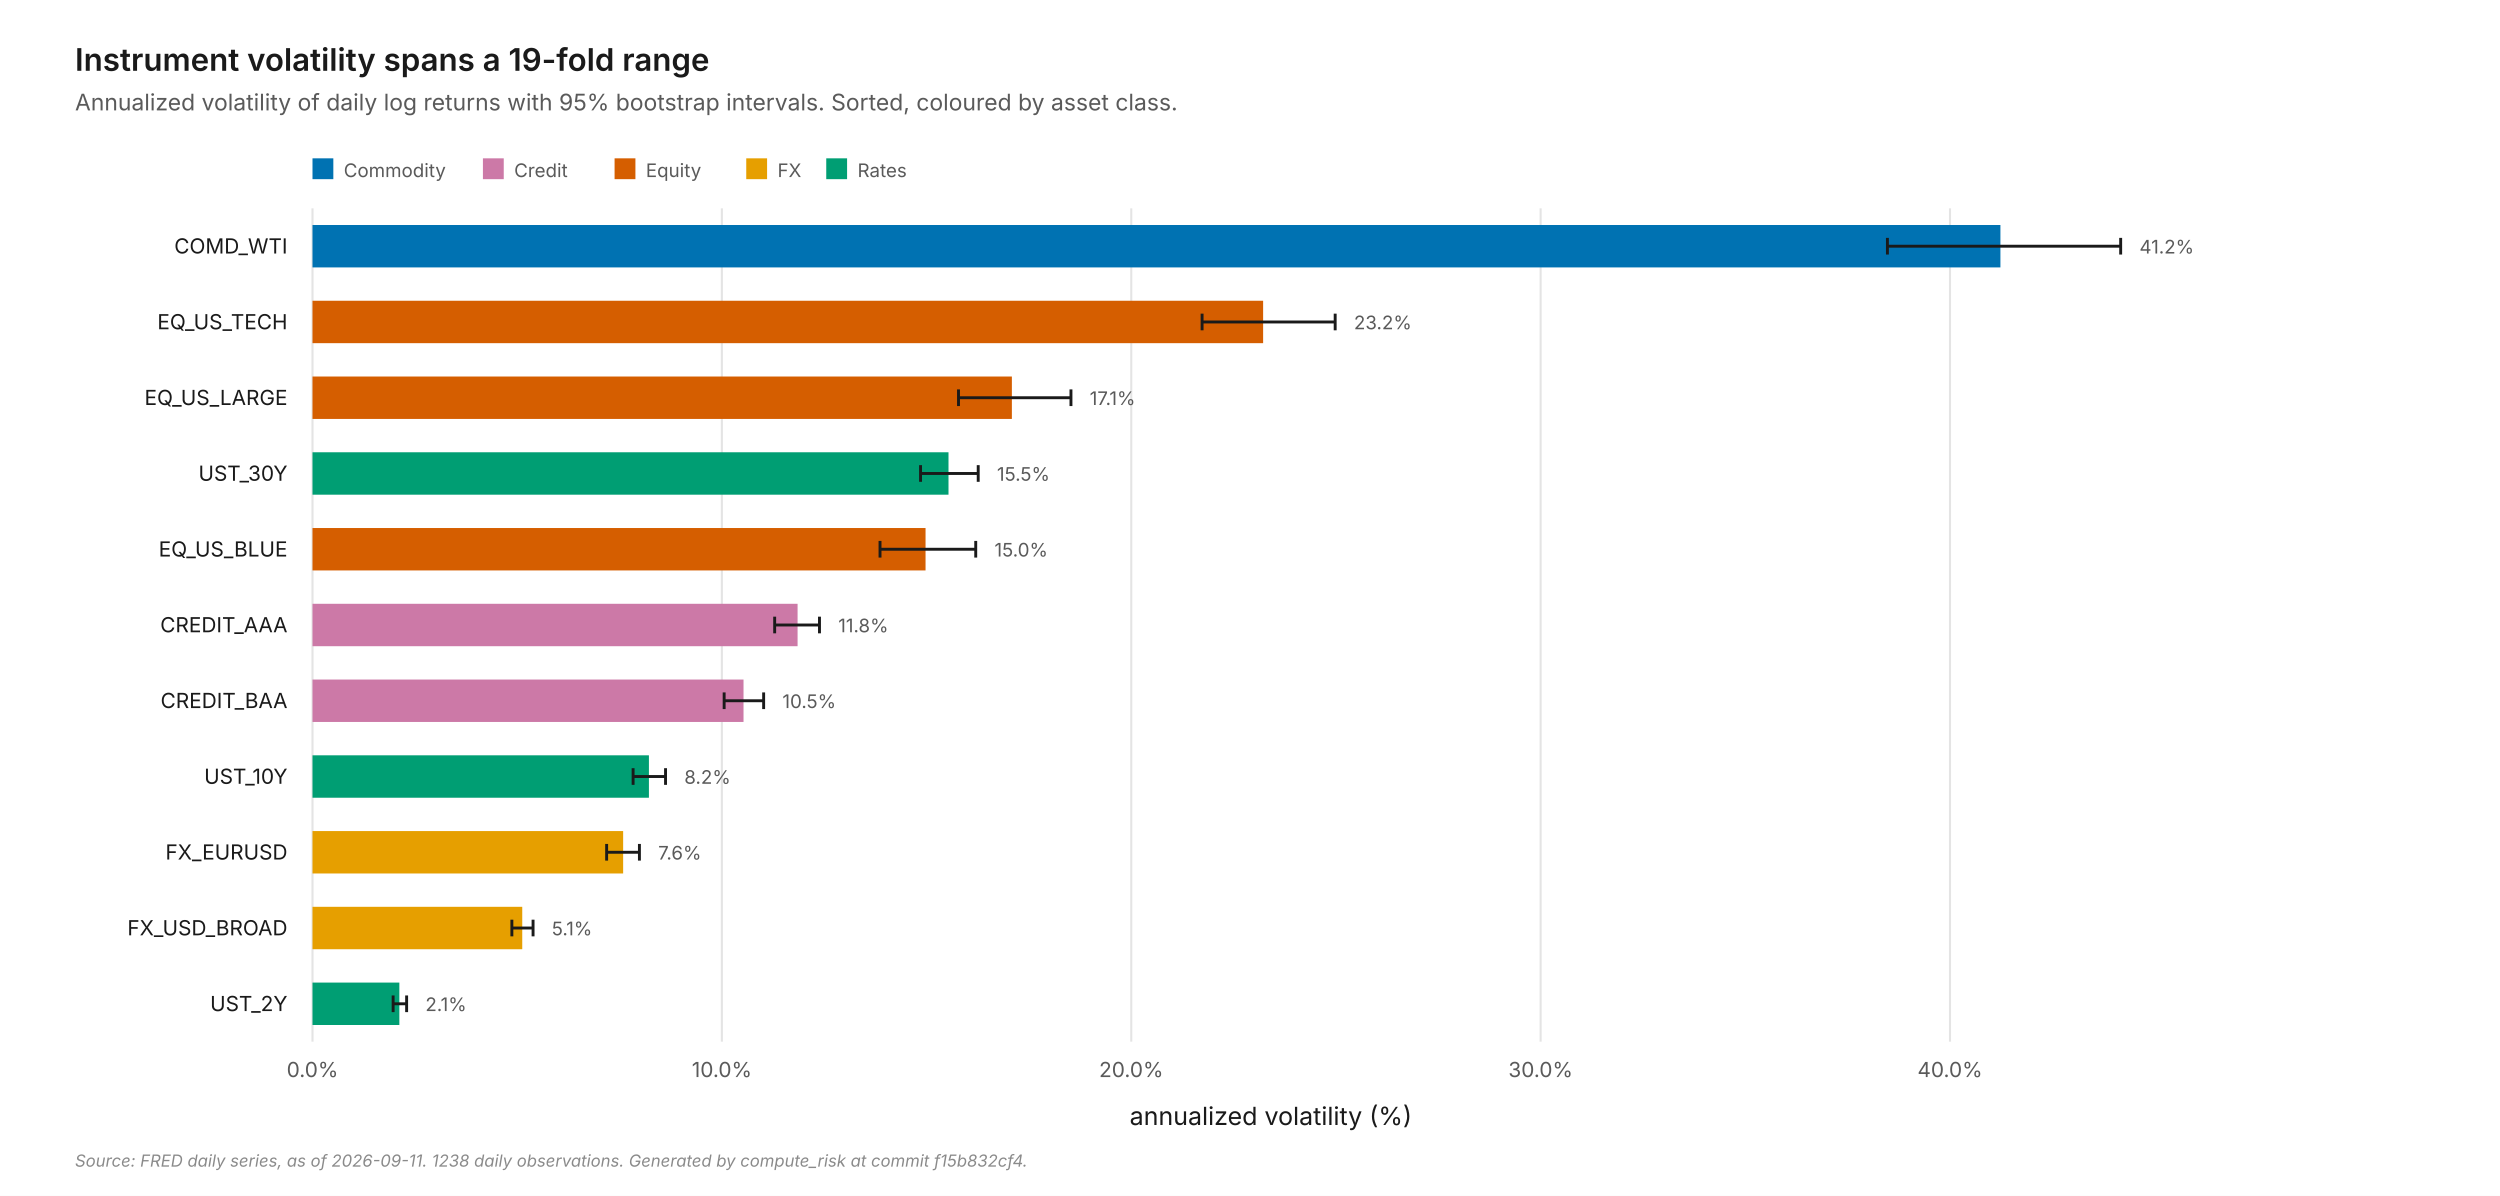
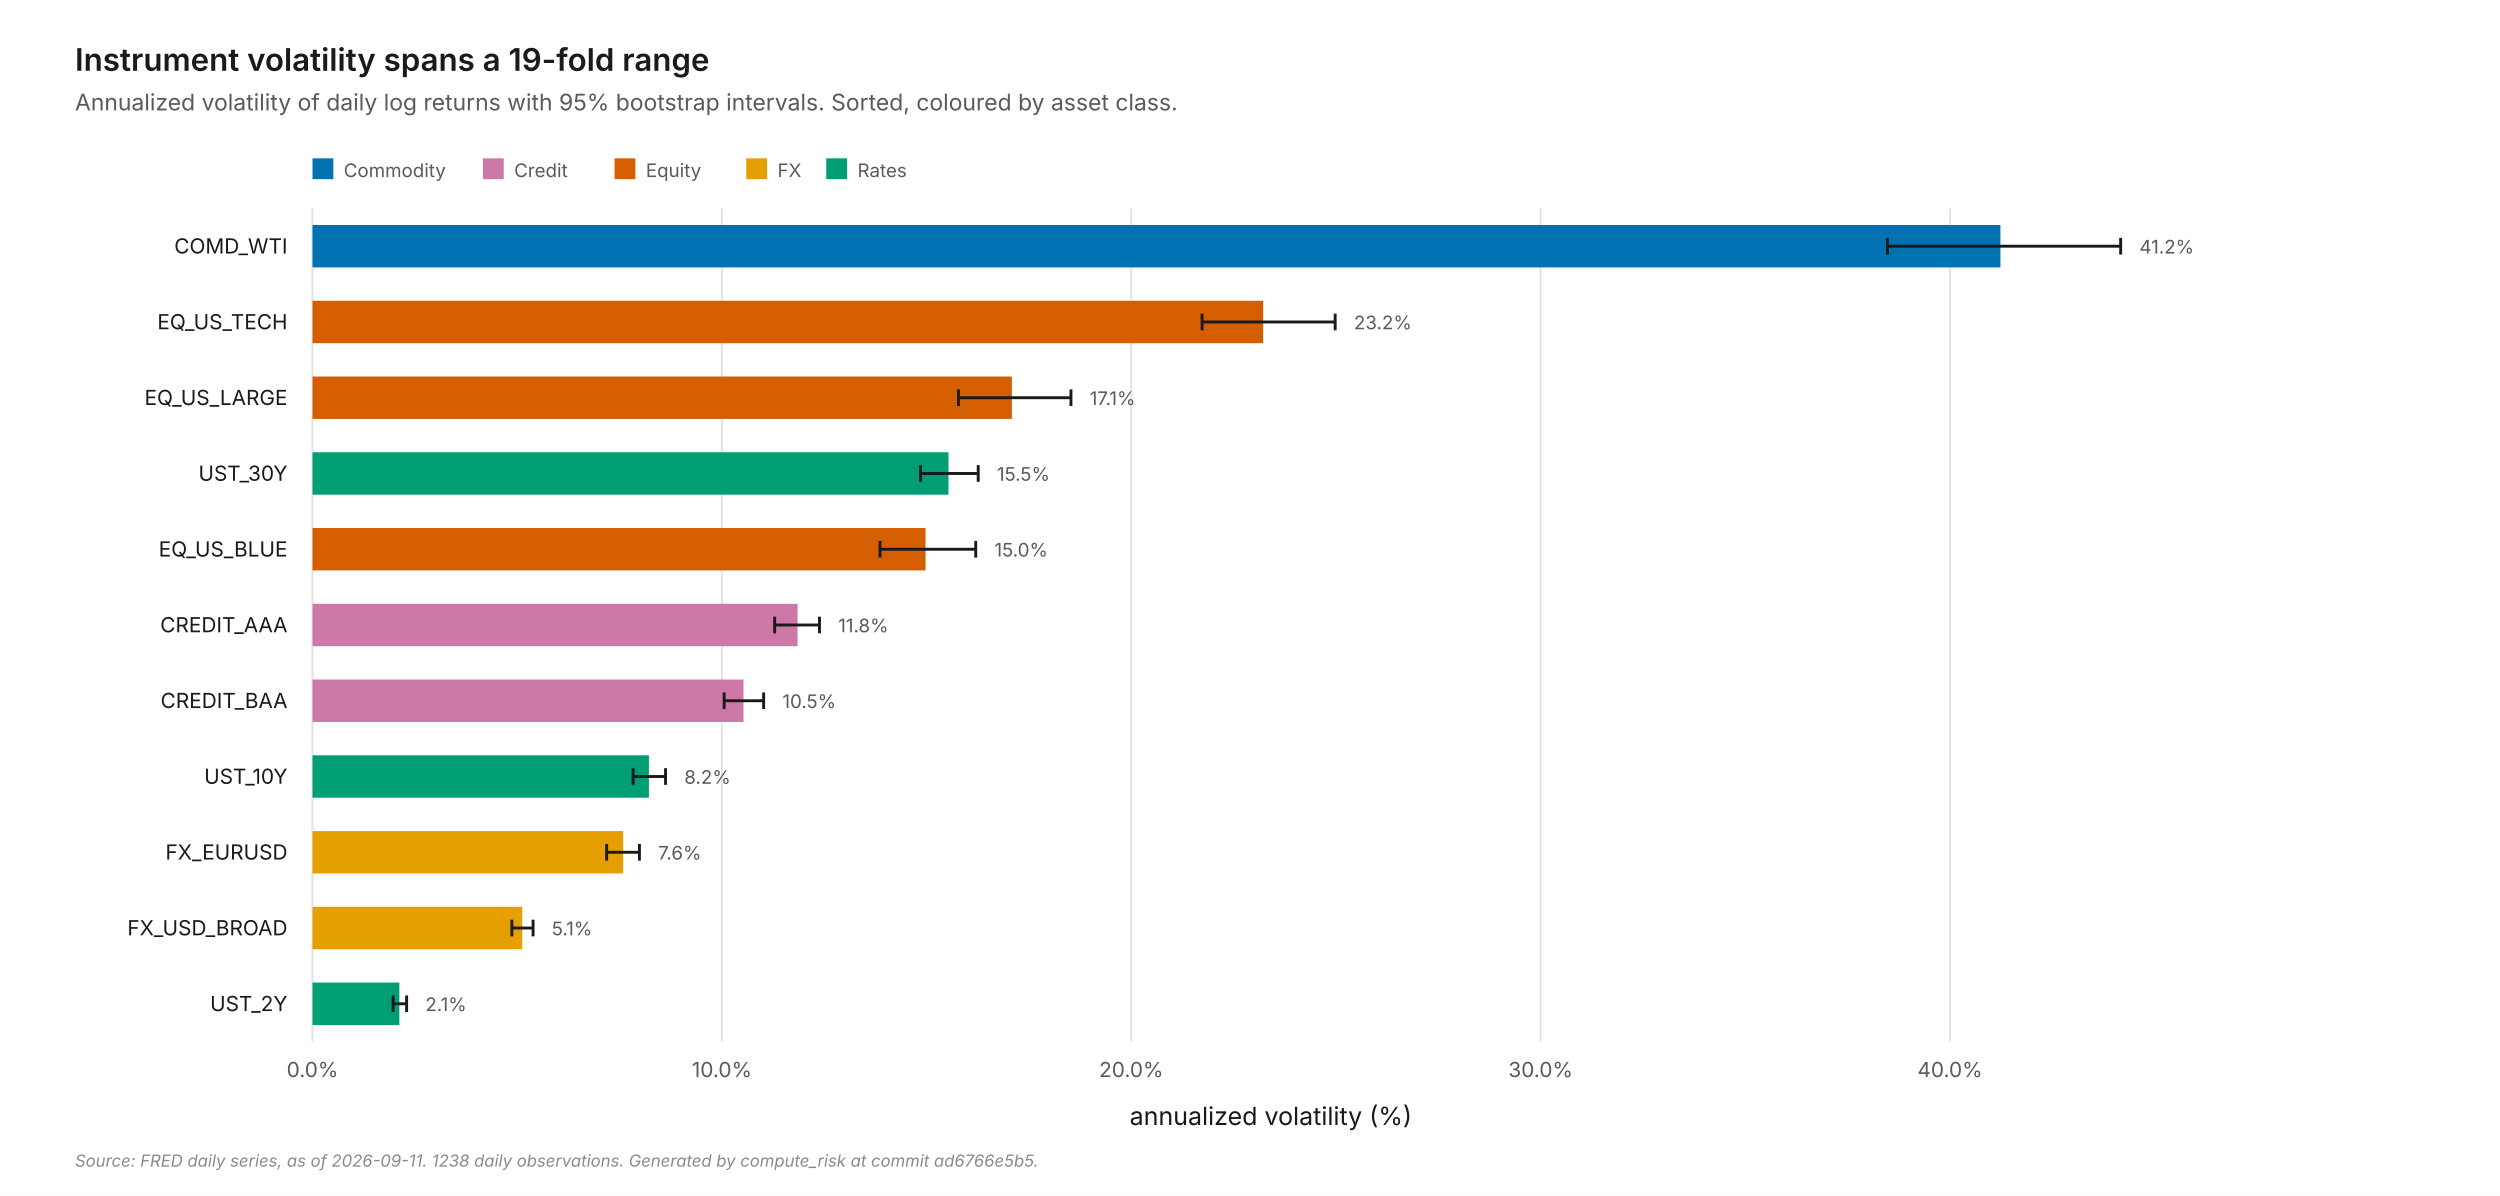
<svg xmlns="http://www.w3.org/2000/svg" width="1200" height="574" viewBox="0 0 1200 574" font-family="Inter, 'Helvetica Neue', Helvetica, Arial, 'Liberation Sans', sans-serif">
  <rect width="1200" height="574" fill="#ffffff" />
  <text x="36" y="34" font-size="15.0" font-weight="600" fill="#1a1a1a">Instrument volatility spans a 19-fold range</text>
  <text x="36" y="53" font-size="11.0" fill="#5a5a5a">Annualized volatility of daily log returns with 95% bootstrap intervals. Sorted, coloured by asset class.</text>
  <line x1="150.00" y1="100.00" x2="150.00" y2="500.00" stroke="#e4e4e4" stroke-width="1.00" />
  <text x="150.00" y="517.00" font-size="10.0" fill="#5a5a5a" text-anchor="middle">0.0%</text>
  <line x1="346.50" y1="100.00" x2="346.50" y2="500.00" stroke="#e4e4e4" stroke-width="1.00" />
  <text x="346.50" y="517.00" font-size="10.0" fill="#5a5a5a" text-anchor="middle">10.0%</text>
  <line x1="543.00" y1="100.00" x2="543.00" y2="500.00" stroke="#e4e4e4" stroke-width="1.00" />
  <text x="543.00" y="517.00" font-size="10.0" fill="#5a5a5a" text-anchor="middle">20.0%</text>
  <line x1="739.50" y1="100.00" x2="739.50" y2="500.00" stroke="#e4e4e4" stroke-width="1.00" />
  <text x="739.50" y="517.00" font-size="10.0" fill="#5a5a5a" text-anchor="middle">30.0%</text>
  <line x1="936.00" y1="100.00" x2="936.00" y2="500.00" stroke="#e4e4e4" stroke-width="1.00" />
  <text x="936.00" y="517.00" font-size="10.0" fill="#5a5a5a" text-anchor="middle">40.0%</text>
  <text x="610.00" y="540.00" font-size="12.0" fill="#1a1a1a" text-anchor="middle">annualized volatility (%)</text>
  <rect x="150.00" y="108.00" width="810.20" height="20.36" fill="#0072b2" />
  <line x1="905.96" y1="118.18" x2="1017.92" y2="118.18" stroke="#1a1a1a" stroke-width="1.40" />
  <line x1="905.96" y1="114.18" x2="905.96" y2="122.18" stroke="#1a1a1a" stroke-width="1.40" />
  <line x1="1017.92" y1="114.18" x2="1017.92" y2="122.18" stroke="#1a1a1a" stroke-width="1.40" />
  <text x="138.00" y="121.68" font-size="10.0" fill="#1a1a1a" text-anchor="end">COMD_WTI</text>
  <text x="1026.92" y="121.68" font-size="9.0" fill="#5a5a5a" text-anchor="start">41.2%</text>
  <rect x="150.00" y="144.36" width="456.30" height="20.36" fill="#d55e00" />
  <line x1="577.00" y1="154.55" x2="640.88" y2="154.55" stroke="#1a1a1a" stroke-width="1.40" />
  <line x1="577.00" y1="150.55" x2="577.00" y2="158.55" stroke="#1a1a1a" stroke-width="1.40" />
  <line x1="640.88" y1="150.55" x2="640.88" y2="158.55" stroke="#1a1a1a" stroke-width="1.40" />
  <text x="138.00" y="158.05" font-size="10.0" fill="#1a1a1a" text-anchor="end">EQ_US_TECH</text>
  <text x="649.88" y="158.05" font-size="9.0" fill="#5a5a5a" text-anchor="start">23.2%</text>
  <rect x="150.00" y="180.73" width="335.70" height="20.36" fill="#d55e00" />
  <line x1="460.08" y1="190.91" x2="514.06" y2="190.91" stroke="#1a1a1a" stroke-width="1.40" />
  <line x1="460.08" y1="186.91" x2="460.08" y2="194.91" stroke="#1a1a1a" stroke-width="1.40" />
  <line x1="514.06" y1="186.91" x2="514.06" y2="194.91" stroke="#1a1a1a" stroke-width="1.40" />
  <text x="138.00" y="194.41" font-size="10.0" fill="#1a1a1a" text-anchor="end">EQ_US_LARGE</text>
  <text x="523.06" y="194.41" font-size="9.0" fill="#5a5a5a" text-anchor="start">17.1%</text>
  <rect x="150.00" y="217.09" width="305.28" height="20.36" fill="#009e73" />
  <line x1="441.87" y1="227.27" x2="469.54" y2="227.27" stroke="#1a1a1a" stroke-width="1.40" />
  <line x1="441.87" y1="223.27" x2="441.87" y2="231.27" stroke="#1a1a1a" stroke-width="1.40" />
  <line x1="469.54" y1="223.27" x2="469.54" y2="231.27" stroke="#1a1a1a" stroke-width="1.40" />
  <text x="138.00" y="230.77" font-size="10.0" fill="#1a1a1a" text-anchor="end">UST_30Y</text>
  <text x="478.54" y="230.77" font-size="9.0" fill="#5a5a5a" text-anchor="start">15.5%</text>
  <rect x="150.00" y="253.45" width="294.26" height="20.36" fill="#d55e00" />
  <line x1="422.41" y1="263.64" x2="468.35" y2="263.64" stroke="#1a1a1a" stroke-width="1.40" />
  <line x1="422.41" y1="259.64" x2="422.41" y2="267.64" stroke="#1a1a1a" stroke-width="1.40" />
  <line x1="468.35" y1="259.64" x2="468.35" y2="267.64" stroke="#1a1a1a" stroke-width="1.40" />
  <text x="138.00" y="267.14" font-size="10.0" fill="#1a1a1a" text-anchor="end">EQ_US_BLUE</text>
  <text x="477.35" y="267.14" font-size="9.0" fill="#5a5a5a" text-anchor="start">15.0%</text>
  <rect x="150.00" y="289.82" width="232.84" height="20.36" fill="#cc79a7" />
  <line x1="371.84" y1="300.00" x2="393.35" y2="300.00" stroke="#1a1a1a" stroke-width="1.40" />
  <line x1="371.84" y1="296.00" x2="371.84" y2="304.00" stroke="#1a1a1a" stroke-width="1.40" />
  <line x1="393.35" y1="296.00" x2="393.35" y2="304.00" stroke="#1a1a1a" stroke-width="1.40" />
  <text x="138.00" y="303.50" font-size="10.0" fill="#1a1a1a" text-anchor="end">CREDIT_AAA</text>
  <text x="402.35" y="303.50" font-size="9.0" fill="#5a5a5a" text-anchor="start">11.8%</text>
  <rect x="150.00" y="326.18" width="206.89" height="20.36" fill="#cc79a7" />
  <line x1="347.59" y1="336.36" x2="366.55" y2="336.36" stroke="#1a1a1a" stroke-width="1.40" />
  <line x1="347.59" y1="332.36" x2="347.59" y2="340.36" stroke="#1a1a1a" stroke-width="1.40" />
  <line x1="366.55" y1="332.36" x2="366.55" y2="340.36" stroke="#1a1a1a" stroke-width="1.40" />
  <text x="138.00" y="339.86" font-size="10.0" fill="#1a1a1a" text-anchor="end">CREDIT_BAA</text>
  <text x="375.55" y="339.86" font-size="9.0" fill="#5a5a5a" text-anchor="start">10.5%</text>
  <rect x="150.00" y="362.55" width="161.48" height="20.36" fill="#009e73" />
  <line x1="303.89" y1="372.73" x2="319.46" y2="372.73" stroke="#1a1a1a" stroke-width="1.40" />
  <line x1="303.89" y1="368.73" x2="303.89" y2="376.73" stroke="#1a1a1a" stroke-width="1.40" />
  <line x1="319.46" y1="368.73" x2="319.46" y2="376.73" stroke="#1a1a1a" stroke-width="1.40" />
  <text x="138.00" y="376.23" font-size="10.0" fill="#1a1a1a" text-anchor="end">UST_10Y</text>
  <text x="328.46" y="376.23" font-size="9.0" fill="#5a5a5a" text-anchor="start">8.2%</text>
  <rect x="150.00" y="398.91" width="149.11" height="20.36" fill="#e69f00" />
  <line x1="291.19" y1="409.09" x2="306.92" y2="409.09" stroke="#1a1a1a" stroke-width="1.40" />
  <line x1="291.19" y1="405.09" x2="291.19" y2="413.09" stroke="#1a1a1a" stroke-width="1.40" />
  <line x1="306.92" y1="405.09" x2="306.92" y2="413.09" stroke="#1a1a1a" stroke-width="1.40" />
  <text x="138.00" y="412.59" font-size="10.0" fill="#1a1a1a" text-anchor="end">FX_EURUSD</text>
  <text x="315.92" y="412.59" font-size="9.0" fill="#5a5a5a" text-anchor="start">7.6%</text>
  <rect x="150.00" y="435.27" width="100.68" height="20.36" fill="#e69f00" />
  <line x1="245.70" y1="445.45" x2="255.87" y2="445.45" stroke="#1a1a1a" stroke-width="1.40" />
  <line x1="245.70" y1="441.45" x2="245.70" y2="449.45" stroke="#1a1a1a" stroke-width="1.40" />
  <line x1="255.87" y1="441.45" x2="255.87" y2="449.45" stroke="#1a1a1a" stroke-width="1.40" />
  <text x="138.00" y="448.95" font-size="10.0" fill="#1a1a1a" text-anchor="end">FX_USD_BROAD</text>
  <text x="264.87" y="448.95" font-size="9.0" fill="#5a5a5a" text-anchor="start">5.1%</text>
  <rect x="150.00" y="471.64" width="41.69" height="20.36" fill="#009e73" />
  <line x1="188.70" y1="481.82" x2="195.18" y2="481.82" stroke="#1a1a1a" stroke-width="1.40" />
  <line x1="188.70" y1="477.82" x2="188.70" y2="485.82" stroke="#1a1a1a" stroke-width="1.40" />
  <line x1="195.18" y1="477.82" x2="195.18" y2="485.82" stroke="#1a1a1a" stroke-width="1.40" />
  <text x="138.00" y="485.32" font-size="10.0" fill="#1a1a1a" text-anchor="end">UST_2Y</text>
  <text x="204.18" y="485.32" font-size="9.0" fill="#5a5a5a" text-anchor="start">2.1%</text>
  <rect x="150.00" y="76.00" width="10.00" height="10.00" fill="#0072b2" />
  <text x="165.00" y="85.00" font-size="9.0" fill="#5a5a5a" text-anchor="start">Commodity</text>
  <rect x="231.80" y="76.00" width="10.00" height="10.00" fill="#cc79a7" />
  <text x="246.80" y="85.00" font-size="9.0" fill="#5a5a5a" text-anchor="start">Credit</text>
  <rect x="295.00" y="76.00" width="10.00" height="10.00" fill="#d55e00" />
  <text x="310.00" y="85.00" font-size="9.0" fill="#5a5a5a" text-anchor="start">Equity</text>
  <rect x="358.20" y="76.00" width="10.00" height="10.00" fill="#e69f00" />
  <text x="373.20" y="85.00" font-size="9.0" fill="#5a5a5a" text-anchor="start">FX</text>
  <rect x="396.60" y="76.00" width="10.00" height="10.00" fill="#009e73" />
  <text x="411.60" y="85.00" font-size="9.0" fill="#5a5a5a" text-anchor="start">Rates</text>
-   <text x="36" y="560" font-size="8.0" font-style="italic" fill="#8a8a8a">Source: FRED daily series, as of 2026-09-11. 1238 daily observations. Generated by compute_risk at commit f15b832cf4.</text>
+   <text x="36" y="560" font-size="8.0" font-style="italic" fill="#8a8a8a">Source: FRED daily series, as of 2026-09-11. 1238 daily observations. Generated by compute_risk at commit ad6766e5b5.</text>
</svg>
